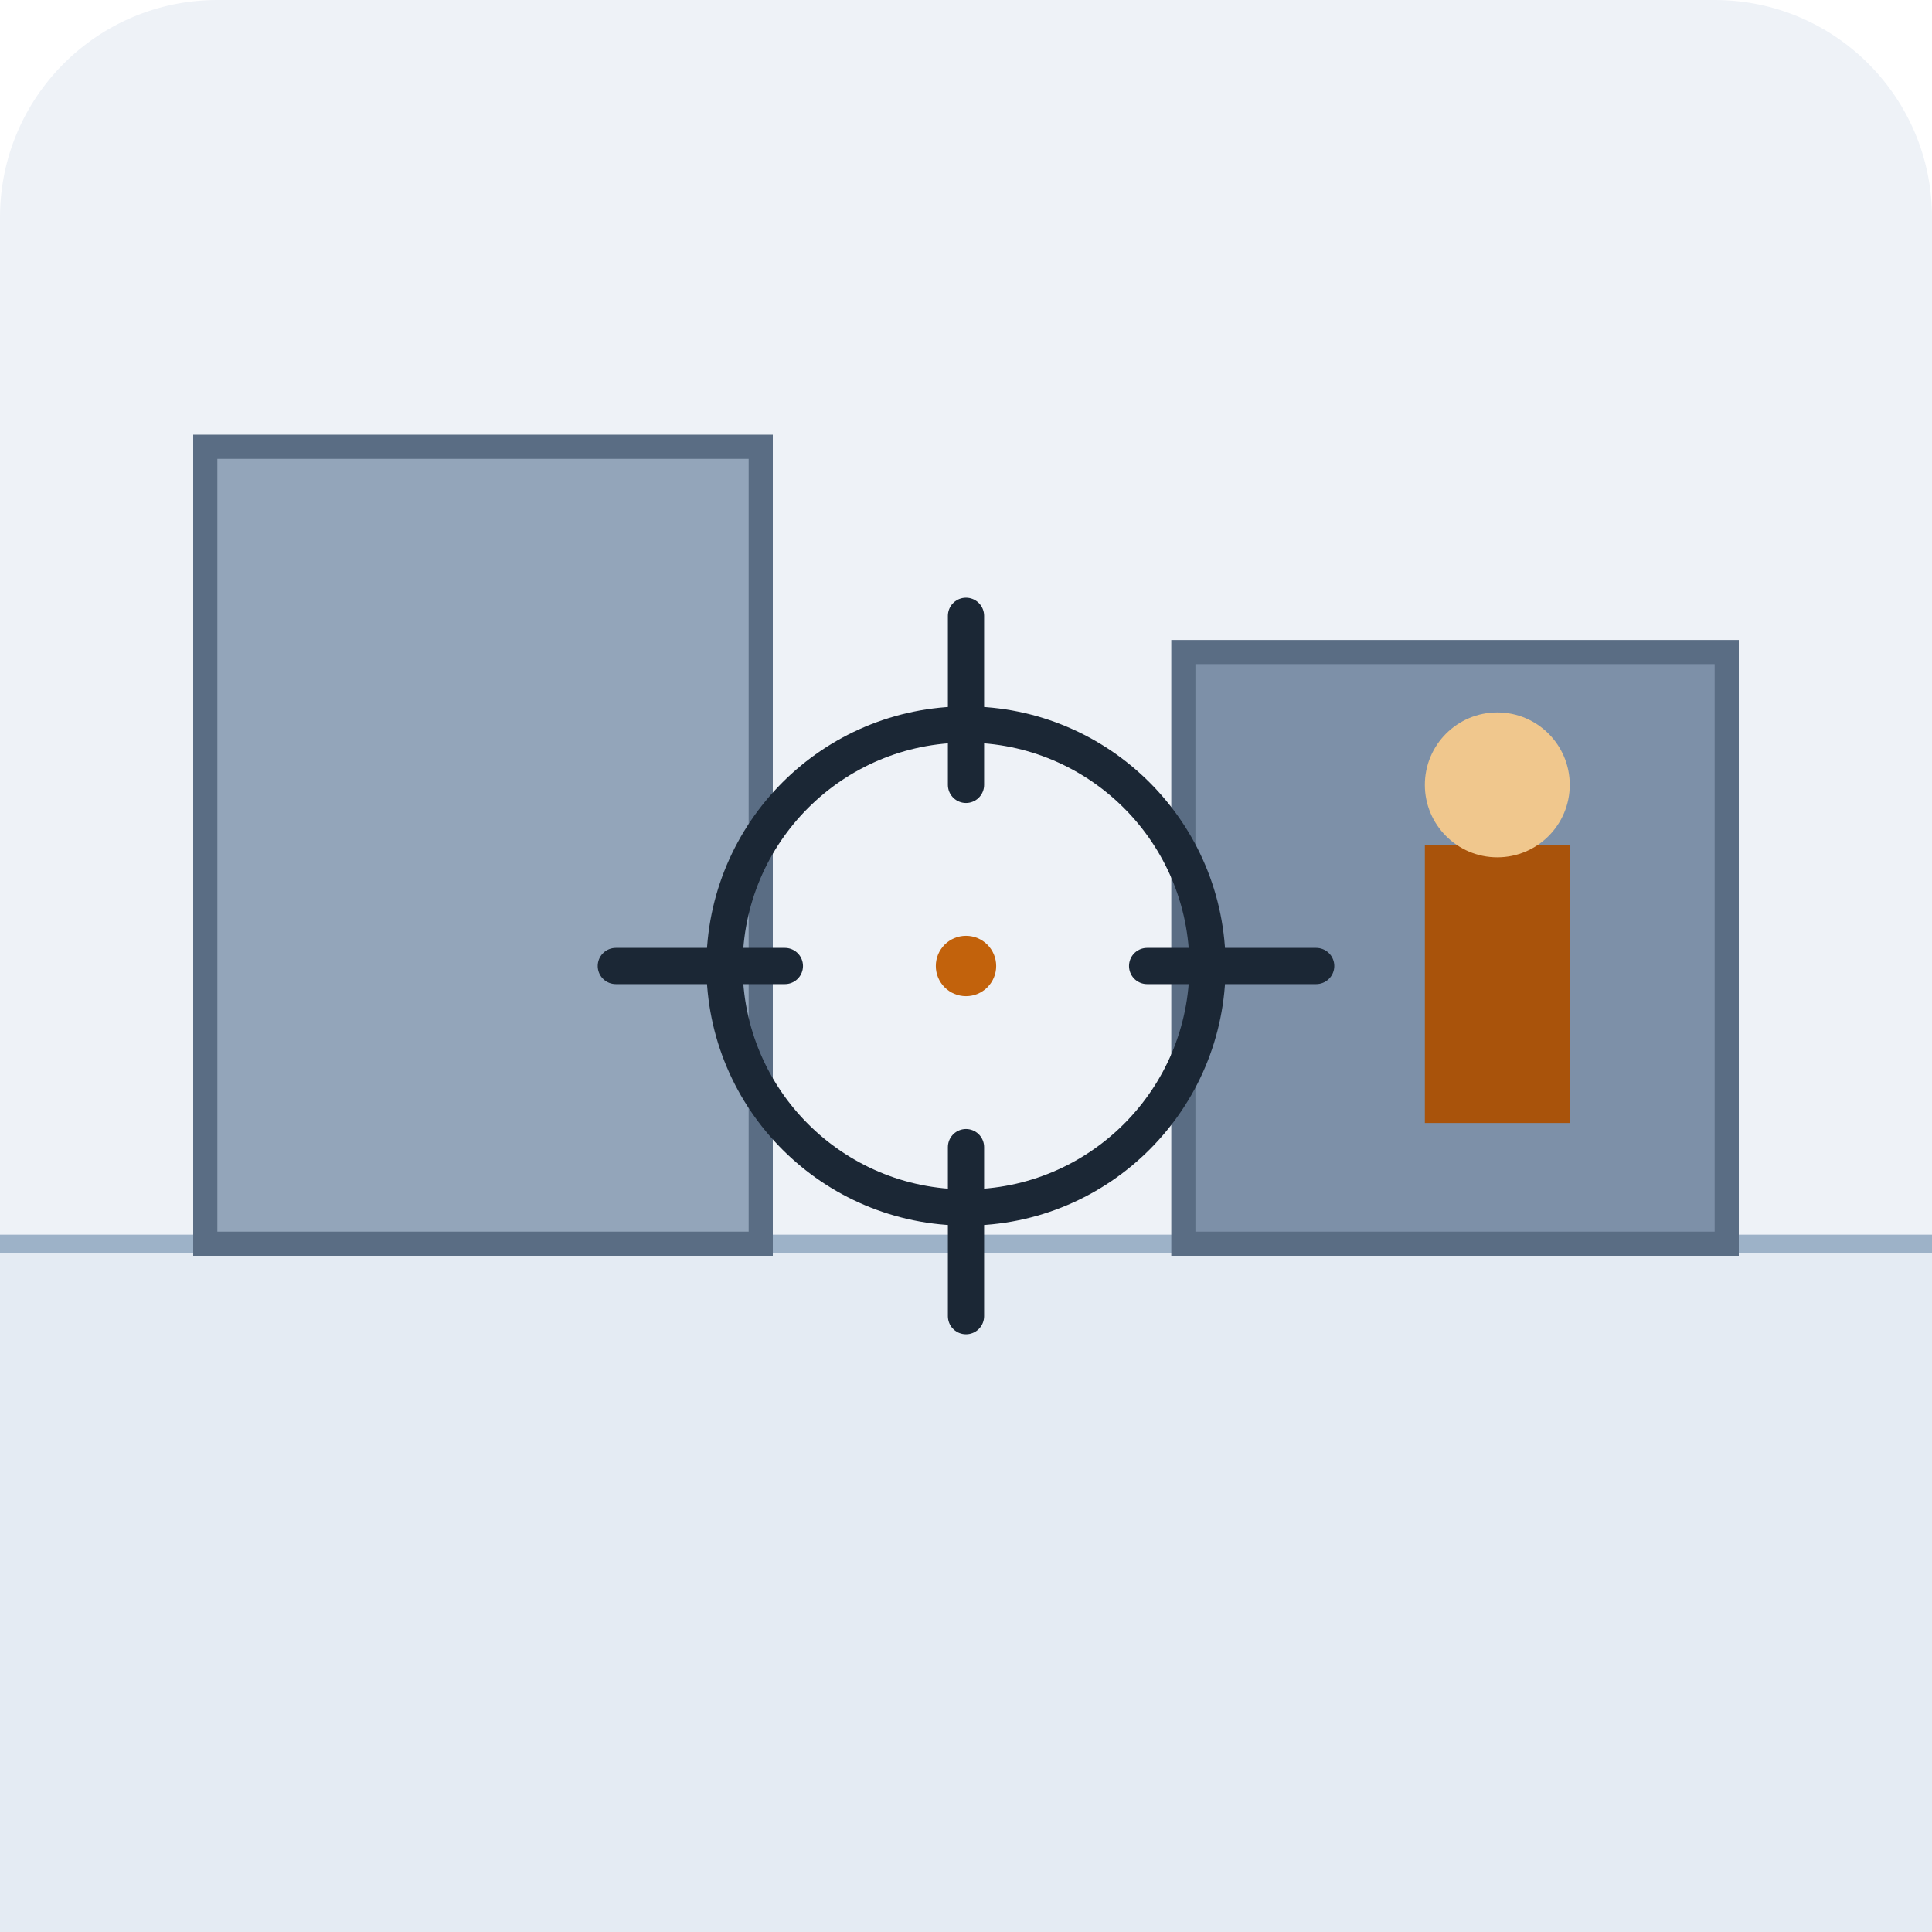
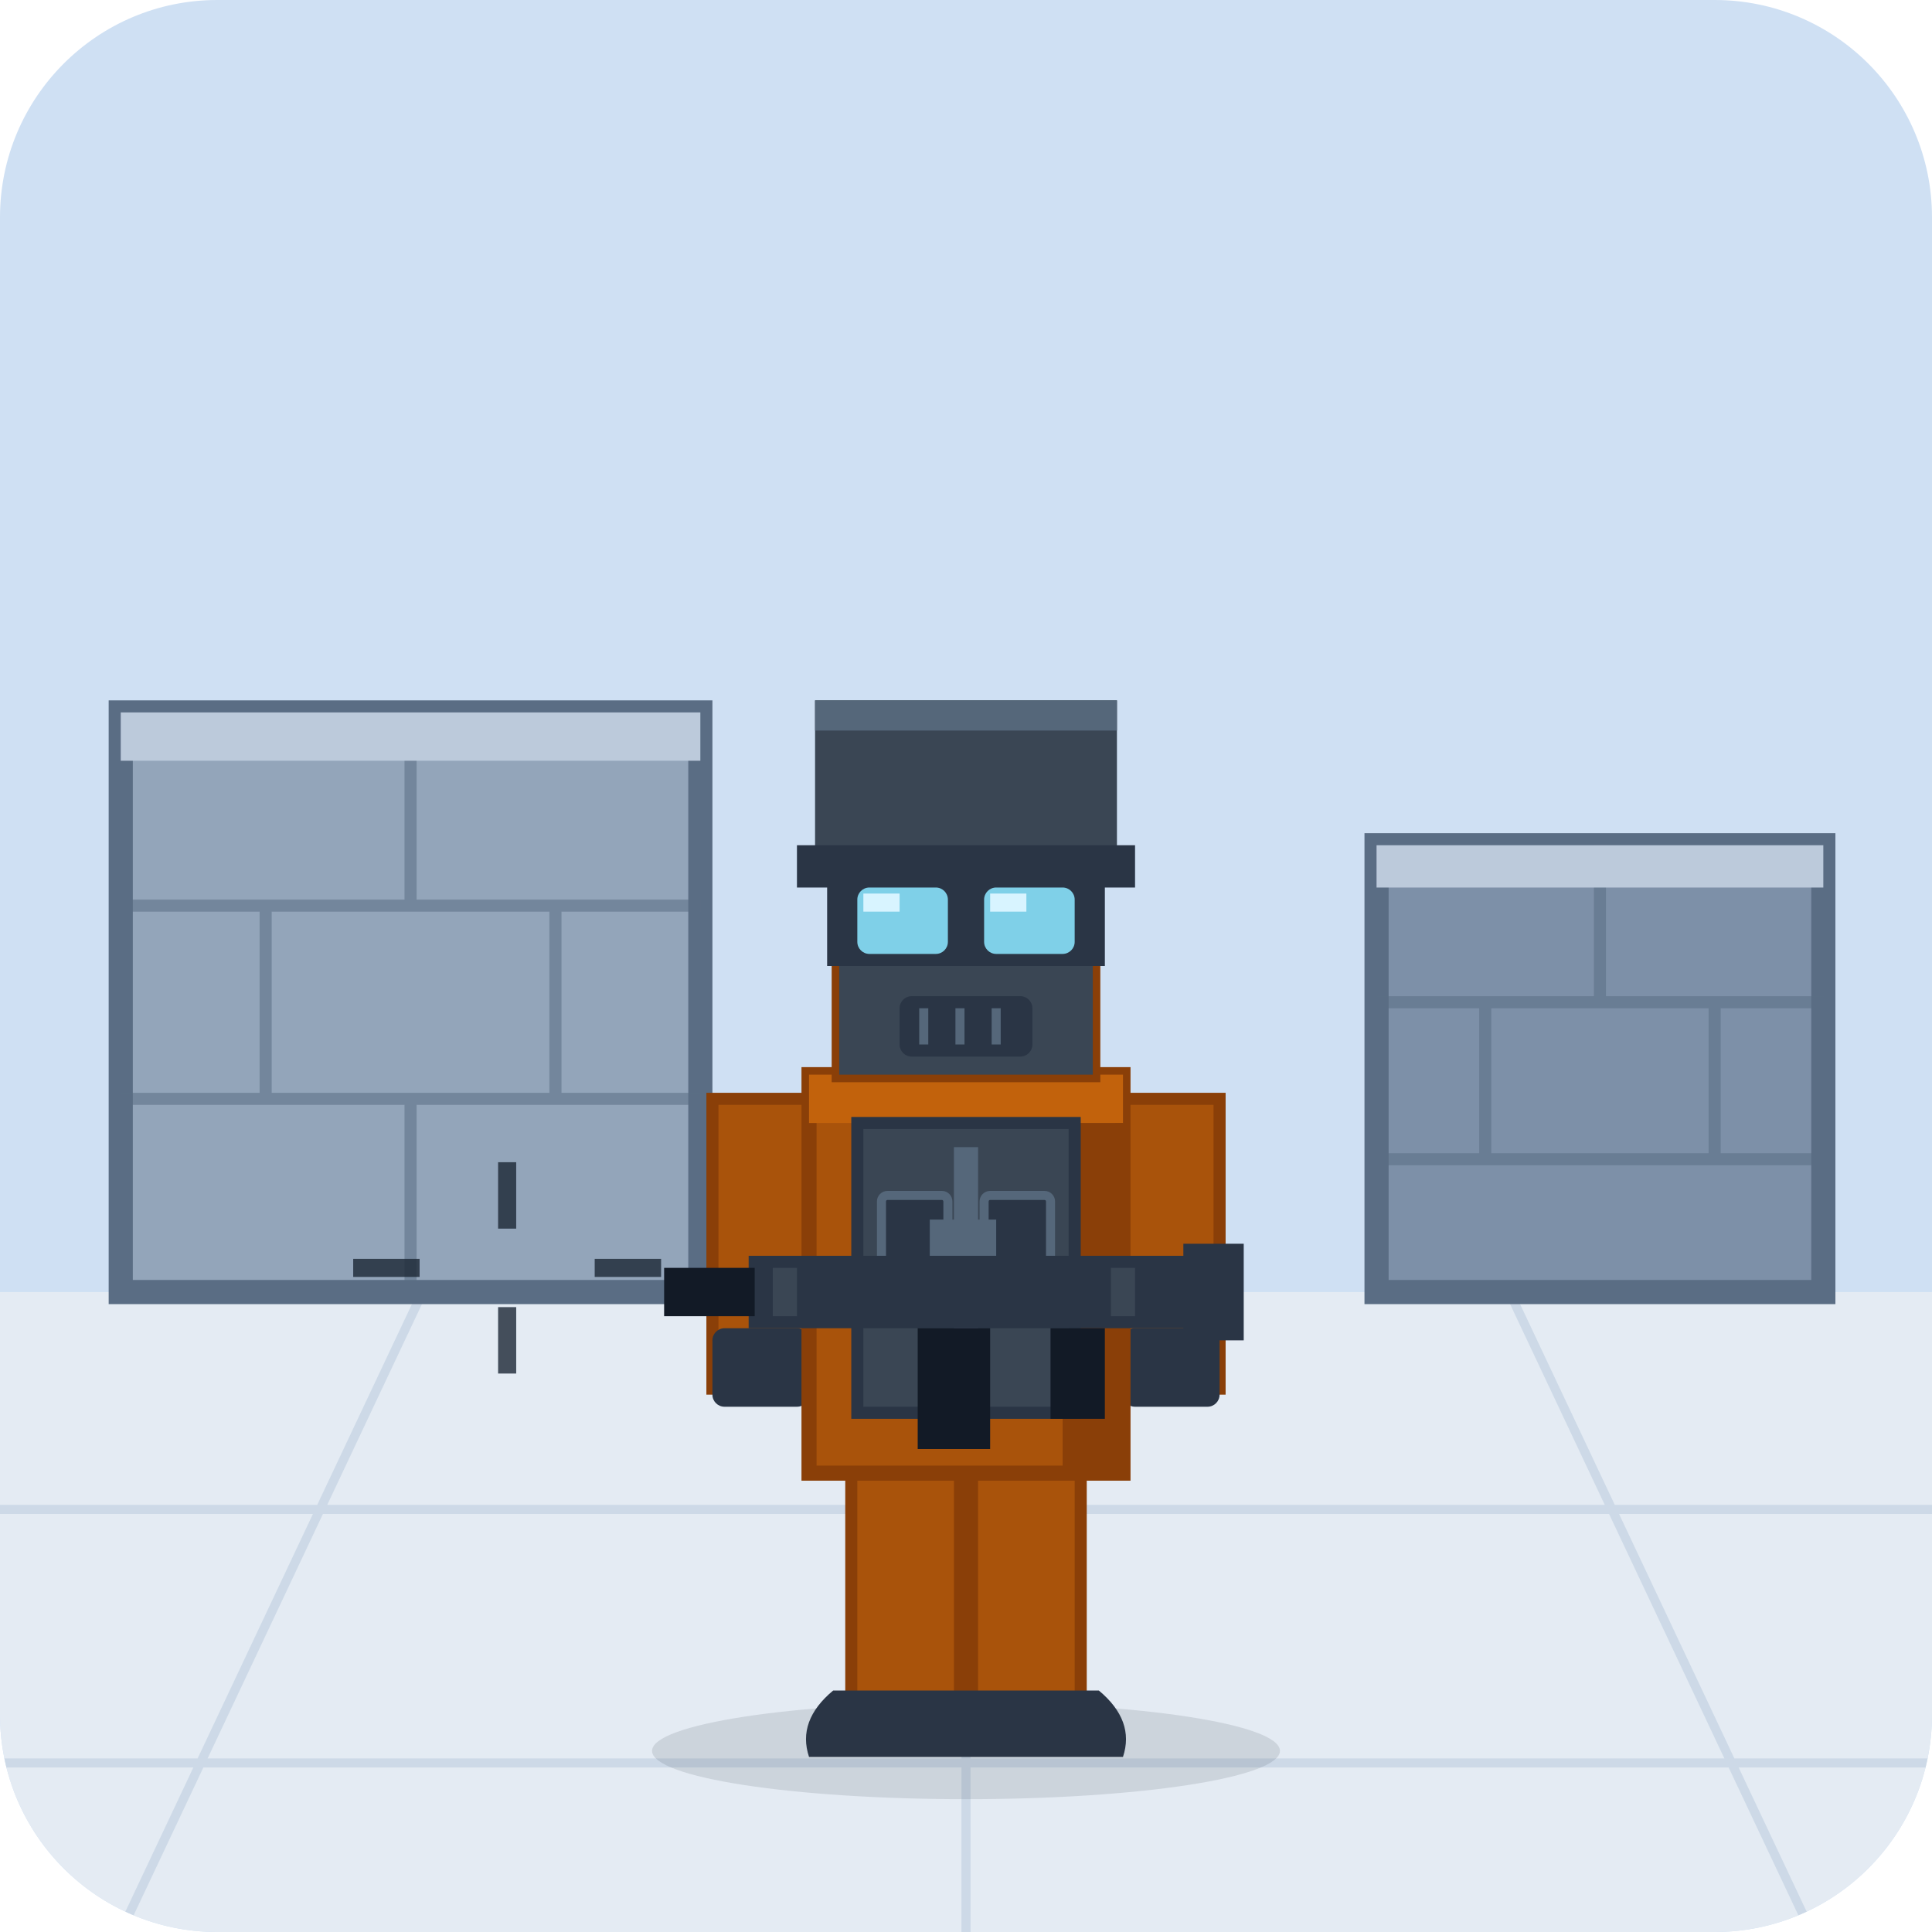
<svg xmlns="http://www.w3.org/2000/svg" width="320" height="320" viewBox="0 0 320 320">
-   <rect width="320" height="320" rx="36" fill="#eef2f7" />
-   <path d="M0 206h320v114H0z" fill="#e4ebf3" />
-   <path d="M0 206h320" stroke="#9db2c8" stroke-width="3" />
-   <rect x="34" y="74" width="92" height="132" fill="#93a5ba" stroke="#5a6d84" stroke-width="4" />
-   <rect x="196" y="108" width="90" height="98" fill="#7d90a8" stroke="#5a6d84" stroke-width="4" />
-   <rect x="236" y="140" width="24" height="46" fill="#a9530b" />
-   <circle cx="248" cy="130" r="12" fill="#f0c78d" />
-   <circle cx="160" cy="160" r="40" fill="none" stroke="#1b2735" stroke-width="6" />
-   <path d="M160 102v28m0 60v28m-58-58h28m60 0h28" stroke="#1b2735" stroke-width="6" stroke-linecap="round" />
-   <circle cx="160" cy="160" r="5" fill="#c2620c" />
+   <defs>
+     <clipPath id="round">
+       <rect width="320" height="320" rx="36" />
+     </clipPath>
+   </defs>
+   <g clip-path="url(#round)">
+     <rect width="320" height="320" fill="#cfe0f3" />
+     <path d="M0 214h320v106H0z" fill="#e4ebf3" />
+     <g stroke="#c3d2e2" stroke-width="1.5" fill="none" opacity="0.7">
+       <path d="M0 250h320M0 292h320M70 214L20 320M250 214l50 106M160 214v106" />
+     </g>
+     <g>
+       <rect x="20" y="118" width="96" height="96" fill="#93a5ba" stroke="#5a6d84" stroke-width="4" />
+       <g stroke="#5a6d84" stroke-width="2" opacity="0.55">
+         <path d="M20 150h96M20 182h96M68 118v32M44 150v32M92 150v32M68 182v32" />
+       </g>
+       <path d="M20 118h96v8H20z" fill="#bccadb" />
+     </g>
+     <g>
+       <rect x="228" y="140" width="74" height="74" fill="#7d90a8" stroke="#5a6d84" stroke-width="4" />
+       <g stroke="#5a6d84" stroke-width="2" opacity="0.55">
+         <path d="M228 166h74M228 192h74M265 140v26M246 166v26M284 166v26" />
+       </g>
+       <path d="M228 140h74v7h-74z" fill="#bccadb" />
+     </g>
+     <ellipse cx="160" cy="290" rx="52" ry="8" fill="#1b2735" opacity="0.12" />
+     <rect x="141" y="244" width="18" height="42" fill="#a9530b" stroke="#8a3f08" stroke-width="2" />
+     <rect x="161" y="244" width="18" height="42" fill="#a9530b" stroke="#8a3f08" stroke-width="2" />
+     <path d="M138 280h24v11h-28q-2-6 4-11zM158 280h24q6 5 4 11h-28z" fill="#2a3545" />
+     <rect x="118" y="182" width="16" height="48" fill="#a9530b" stroke="#8a3f08" stroke-width="2" />
+     <rect x="186" y="182" width="16" height="48" fill="#a9530b" stroke="#8a3f08" stroke-width="2" />
+     <rect x="118" y="220" width="16" height="13" rx="2" fill="#2a3545" />
+     <rect x="186" y="220" width="16" height="13" rx="2" fill="#2a3545" />
+     <rect x="134" y="178" width="52" height="66" fill="#a9530b" stroke="#8a3f08" stroke-width="2.5" />
+     <path d="M134 178h52v8h-52z" fill="#c2620c" />
+     <path d="M176 186h10v58h-10z" fill="#8a3f08" />
+     <rect x="142" y="186" width="36" height="48" fill="#3a4654" stroke="#2a3545" stroke-width="2" />
+     <rect x="146" y="198" width="11" height="14" rx="1" fill="#2a3545" stroke="#55677a" stroke-width="1.5" />
+     <rect x="163" y="198" width="11" height="14" rx="1" fill="#2a3545" stroke="#55677a" stroke-width="1.5" />
+     <rect x="158" y="190" width="4" height="40" fill="#55677a" />
+     <rect x="139" y="120" width="42" height="58" fill="#f0c78d" stroke="#8a3f08" stroke-width="2.5" />
+     <path d="M135 116h50v30h-50z" fill="#3a4654" />
+     <path d="M135 116h50v5h-50z" fill="#55677a" />
+     <path d="M132 140h56v7h-56z" fill="#2a3545" />
+     <rect x="137" y="145" width="46" height="15" fill="#2a3545" />
+     <rect x="142" y="147" width="15" height="11" rx="2" fill="#7fd0e8" />
+     <rect x="163" y="147" width="15" height="11" rx="2" fill="#7fd0e8" />
+     <path d="M143 148h6v3h-6zM164 148h6v3h-6z" fill="#d8f4ff" />
+     <path d="M139 160h42v18h-42z" fill="#3a4654" />
+     <rect x="149" y="165" width="22" height="10" rx="2" fill="#2a3545" />
+     <path d="M153 167v6M159 167v6M165 167v6" stroke="#55677a" stroke-width="1.5" />
+     <g>
+       <path d="M124 208h74v12h-74z" fill="#2a3545" />
+       <path d="M110 210h15v8h-15z" fill="#121a26" />
+       <path d="M196 206h10v16h-10z" fill="#2a3545" />
+       <path d="M152 220h12v20h-12z" fill="#121a26" />
+       <path d="M174 220h9v15h-9z" fill="#121a26" />
+       <path d="M154 202h11v6h-11z" fill="#55677a" />
+       <path d="M128 210h4v8h-4zM184 210h4v8h-4z" fill="#3a4654" />
+     </g>
+     <g stroke="#1b2735" stroke-width="3" stroke-linecap="square" opacity="0.8">
+       <path d="M84 202v-8M84 218v8M68 210h-8M100 210h8" />
+     </g>
+   </g>
</svg>
